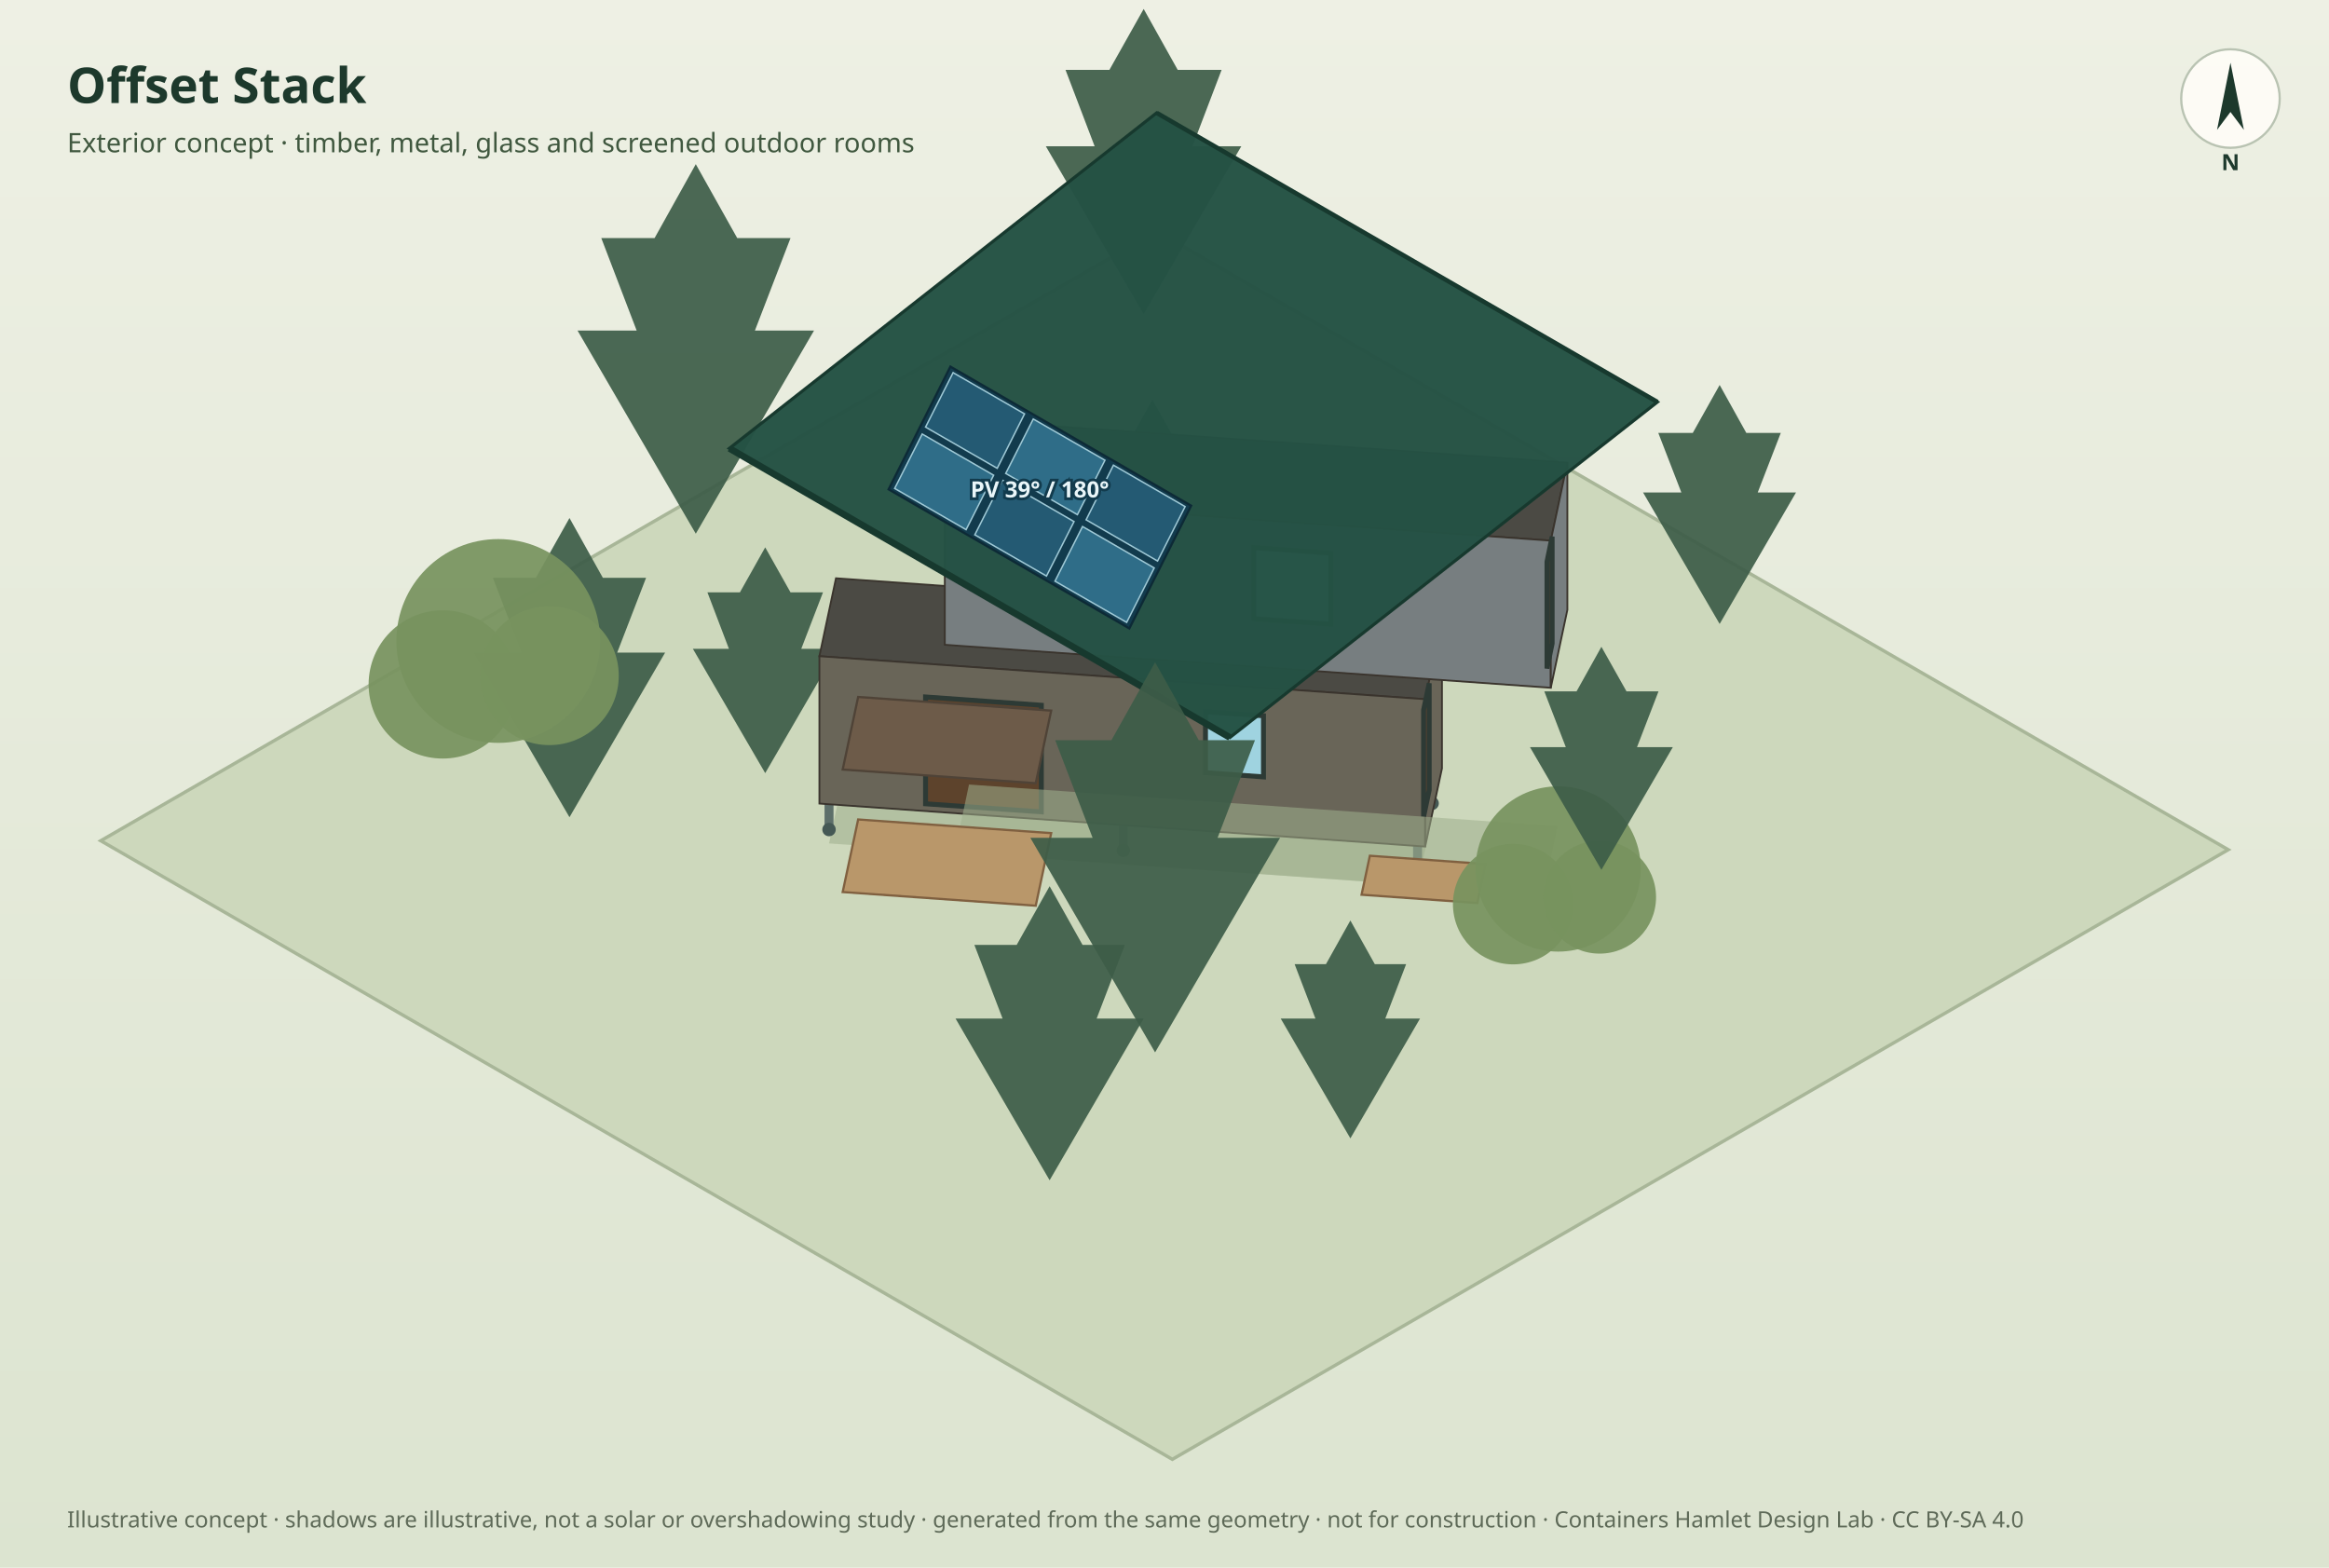
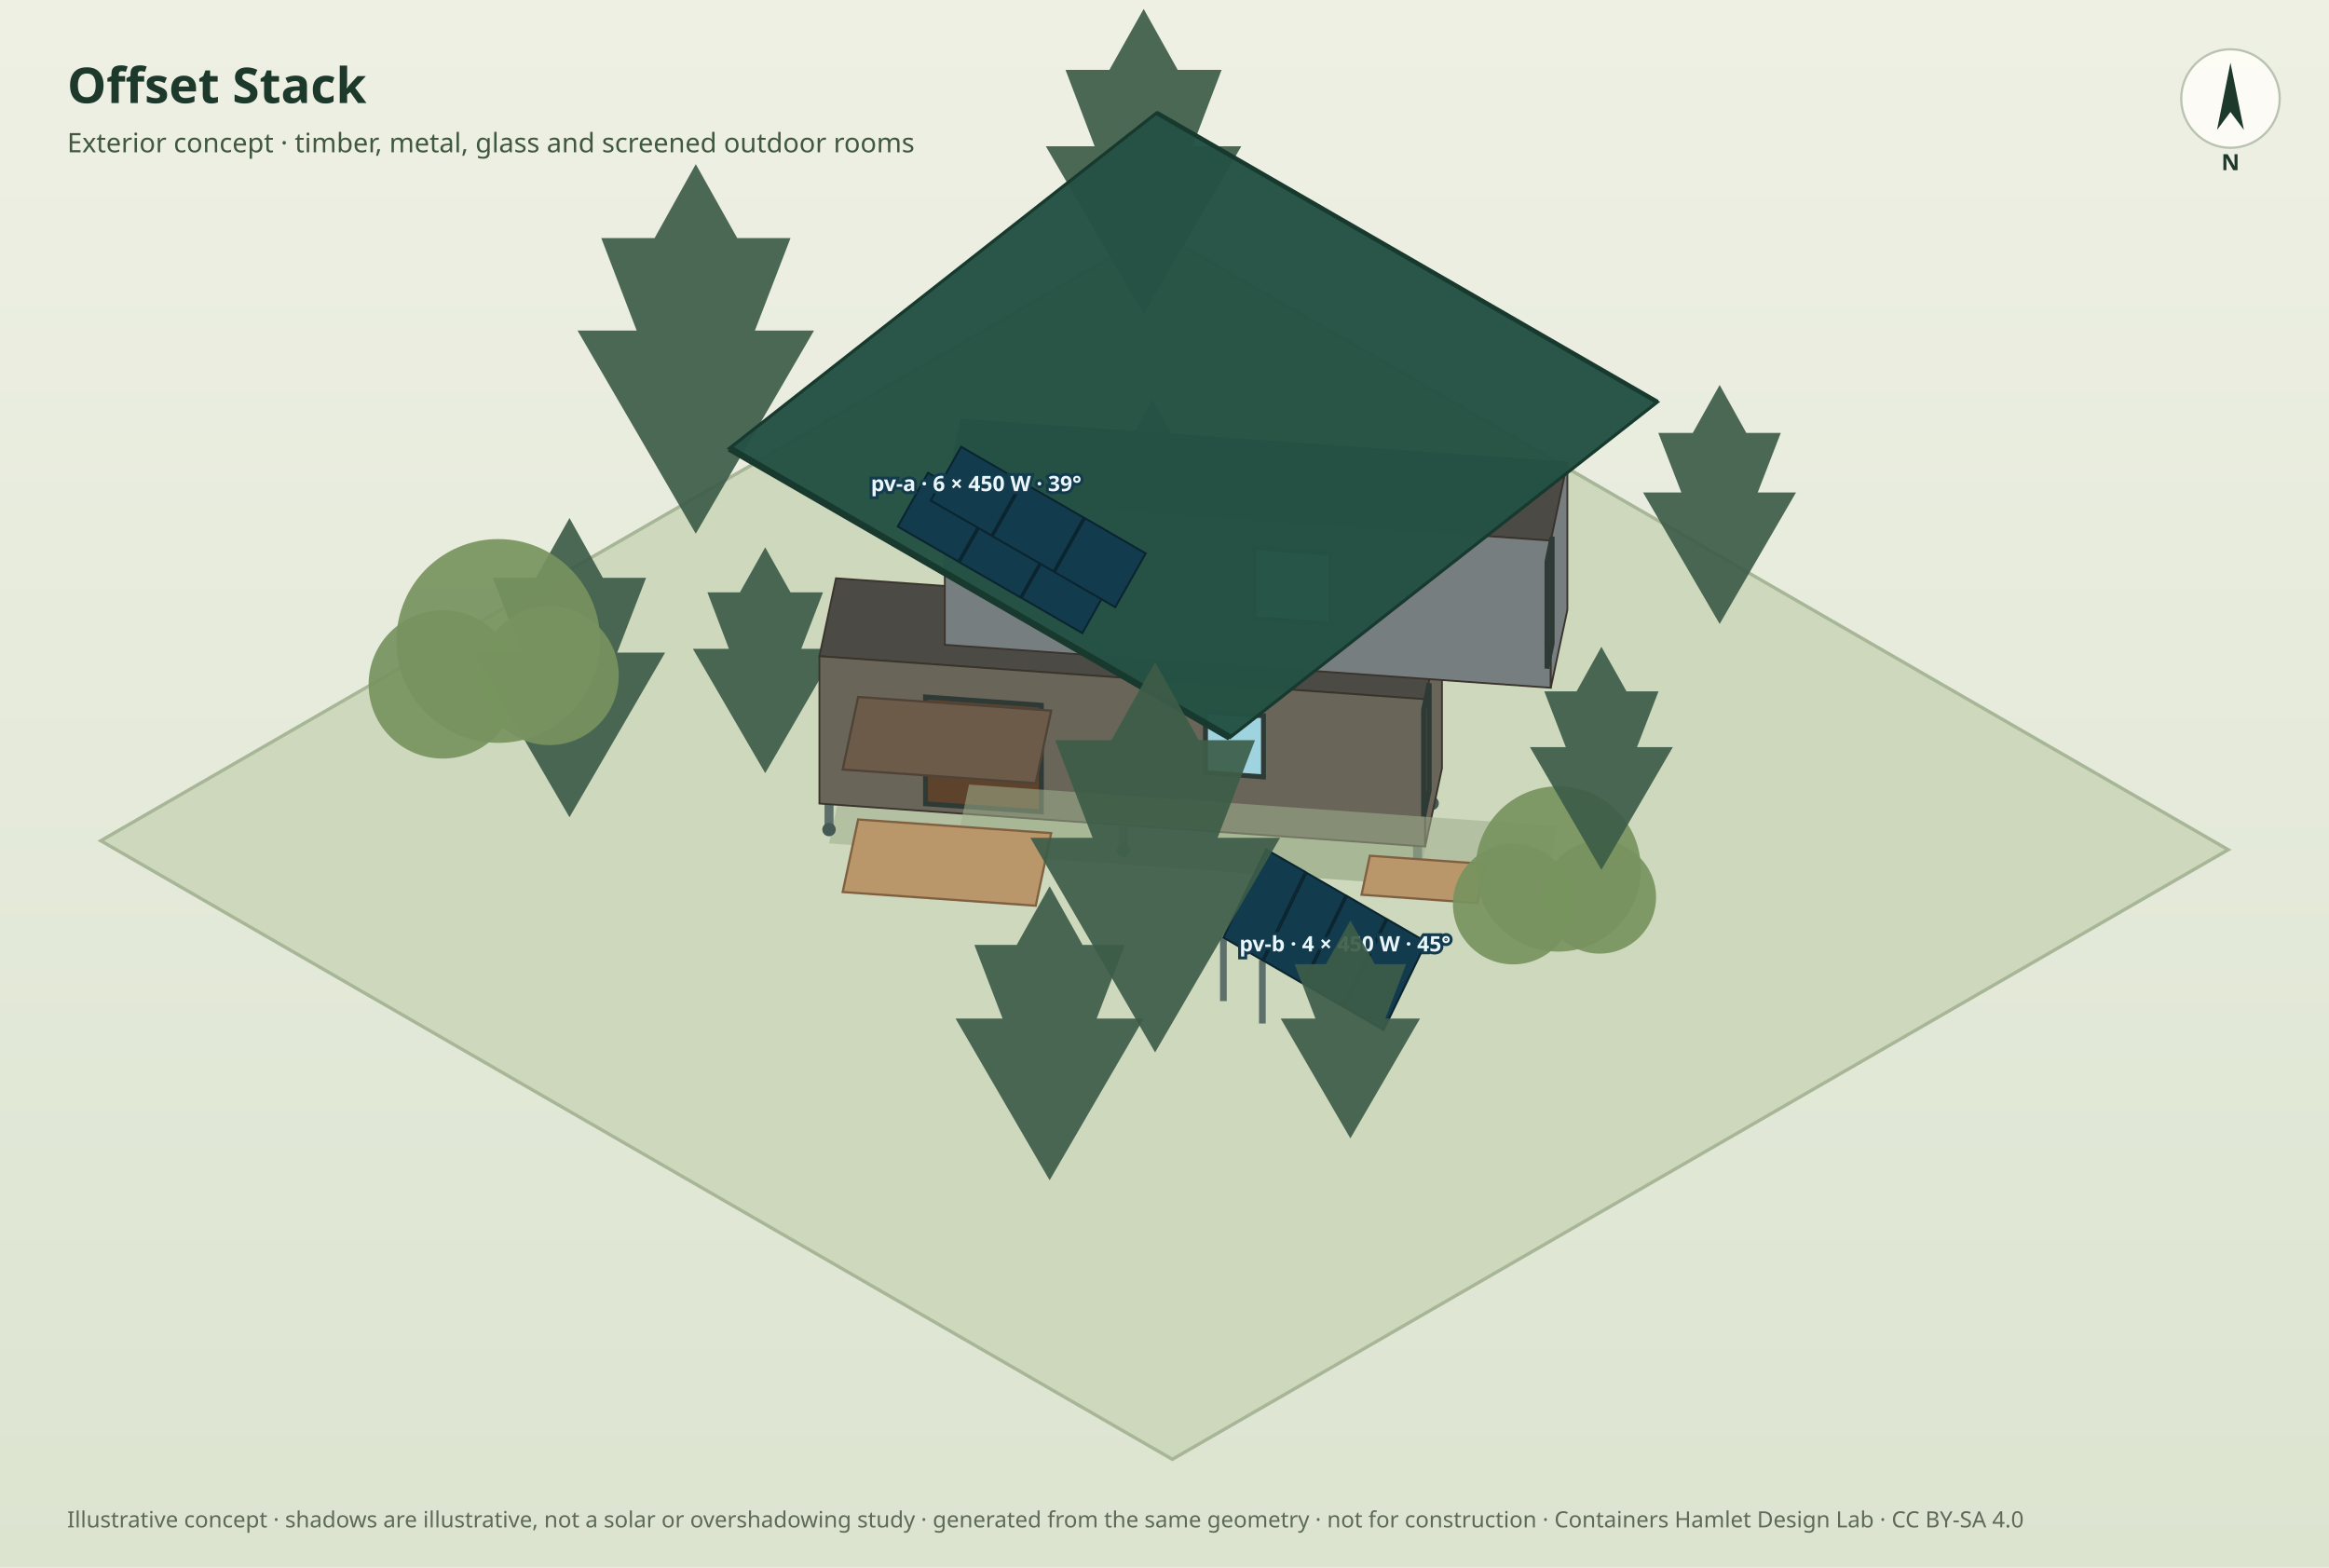
<svg xmlns="http://www.w3.org/2000/svg" viewBox="0 0 1040 700" role="img" aria-labelledby="concept-hamlet-offset-stack-site-facing-t concept-hamlet-offset-stack-site-facing-d" data-plan-scale="17.7" data-plan-width="1040">
  <defs>
    <linearGradient id="concept-hamlet-offset-stack-site-facing-sky" x1="0" y1="0" x2="0" y2="1">
      <stop offset="0" stop-color="#eef0e4" />
      <stop offset="1" stop-color="#dce4d0" />
    </linearGradient>
  </defs>
  <rect width="1040" height="700" fill="url(#concept-hamlet-offset-stack-site-facing-sky)" />
  <path d="M516.5 103.2L995 379.4L523.5 651.6L45 375.4Z" fill="#cdd8bc" stroke="#a8b698" stroke-width="1.5" />
  <g fill="#3d5d48" fill-opacity="0.92">
    <path d="M310.7 238.3L363.5 147.6L337.1 147.6L353 106.3L329.2 106.3L310.7 73.3L292.3 106.3L268.5 106.3L284.3 147.6L257.9 147.6Z" />
  </g>
  <g fill="#3d5d48" fill-opacity="0.92">
    <path d="M767.9 278.6L802 219.9L784.9 219.9L795.2 193.3L779.8 193.3L767.9 171.9L755.9 193.3L740.5 193.3L750.8 219.9L733.7 219.9Z" />
  </g>
  <g fill="#3d5d48" fill-opacity="0.92">
    <path d="M254.3 364.9L297 291.4L275.6 291.4L288.5 258L269.2 258L254.3 231.3L239.3 258L220.1 258L232.9 291.4L211.5 291.4Z" />
  </g>
  <g fill="#3d5d48" fill-opacity="0.92">
    <path d="M510.7 140.2L554.3 65.3L532.5 65.3L545.5 31.2L525.9 31.2L510.7 4L495.4 31.2L475.8 31.2L488.8 65.3L467 65.3Z" />
  </g>
  <g fill="#3d5d48" fill-opacity="0.92">
    <path d="M341.7 345.2L373.9 289.7L357.8 289.7L367.5 264.5L353 264.5L341.7 244.4L330.4 264.5L315.9 264.5L325.5 289.7L309.4 289.7Z" />
  </g>
  <g fill="#3d5d48" fill-opacity="0.92">
    <path d="M514.6 265.5L542.5 217.6L528.6 217.6L536.9 195.9L524.4 195.9L514.6 178.5L504.9 195.9L492.3 195.9L500.7 217.6L486.8 217.6Z" />
  </g>
  <path d="M376.7 346.3 639.5 364.9 633 395.3 370.2 376.6Z" fill="#9eae8d" fill-opacity="0.55" />
  <line x1="376.7" y1="340.1" x2="376.7" y2="326.5" stroke="#5d6f6a" stroke-width="4" />
  <circle cx="376.7" cy="340.1" r="3" fill="#455955" />
  <line x1="639.5" y1="358.7" x2="639.5" y2="345.1" stroke="#5d6f6a" stroke-width="4" />
  <circle cx="639.5" cy="358.7" r="3" fill="#455955" />
  <line x1="633" y1="389.1" x2="633" y2="375.4" stroke="#5d6f6a" stroke-width="4" />
  <circle cx="633" cy="389.1" r="3" fill="#455955" />
  <line x1="370.2" y1="370.4" x2="370.2" y2="356.8" stroke="#5d6f6a" stroke-width="4" />
  <circle cx="370.2" cy="370.4" r="3" fill="#455955" />
  <line x1="508.1" y1="349.4" x2="508.1" y2="335.8" stroke="#5d6f6a" stroke-width="4" />
  <circle cx="508.1" cy="349.4" r="3" fill="#455955" />
  <line x1="501.6" y1="379.7" x2="501.6" y2="366.1" stroke="#5d6f6a" stroke-width="4" />
  <circle cx="501.6" cy="379.7" r="3" fill="#455955" />
  <path d="M373.3 258.2 643.9 277.4 636.4 312.2 365.9 293Z" fill="#4b4a44" stroke="#3a342d" stroke-width="0.8" />
  <path d="M365.9 358.8 636.4 378 636.4 312.2 365.9 293Z" fill="#696558" stroke="#3a342d" stroke-width="0.8" />
  <path d="M643.9 343.1 636.4 378 636.4 312.2 643.9 277.4Z" fill="#696558" stroke="#3a342d" stroke-width="0.8" />
  <path d="M413.3 358.9 465 362.5 465 314.9 413.3 311.2Z" fill="#5d432c" stroke="#2d3a35" stroke-width="2.2" />
  <path d="M538.3 345 564.2 346.9 564.2 319.6 538.3 317.8Z" fill="#9fd3e0" stroke="#2d3a35" stroke-width="2.2" />
  <path d="M638.2 352.8 635.7 364.6 635.7 317 638.2 305.1Z" fill="#5d432c" stroke="#2d3a35" stroke-width="2.2" />
  <path d="M432.7 350.3 695.5 368.9 689.1 399.2 426.3 380.6Z" fill="#9eae8d" fill-opacity="0.55" />
  <text x="560.9" y="212.1" text-anchor="middle" font-family="system-ui, sans-serif" font-size="10" font-weight="800" fill="#1d392c" stroke="#faf8f2" stroke-width="2.4" paint-order="stroke">M2 · LEVEL 2</text>
  <path d="M429.3 187.4 699.9 206.6 692.5 241.4 421.9 222.2Z" fill="#4b4a44" stroke="#3a342d" stroke-width="0.8" />
  <path d="M421.9 287.9 692.5 307.1 692.5 241.4 421.9 222.2Z" fill="#777e80" stroke="#3a342d" stroke-width="0.8" />
  <path d="M699.9 272.3 692.5 307.1 692.5 241.4 699.9 206.6Z" fill="#777e80" stroke="#3a342d" stroke-width="0.8" />
  <path d="M559.9 276.3 594.3 278.7 594.3 247 559.9 244.5Z" fill="#9fd3e0" stroke="#2d3a35" stroke-width="2.2" />
  <path d="M693.1 287.3 690.8 298.5 690.8 250.8 693.1 239.6Z" fill="#5d432c" stroke="#2d3a35" stroke-width="2.2" />
  <path d="M325.7 200.2 549.2 329.3 740.1 179.5 516.5 50.4Z" fill="#245244" fill-opacity="0.97" stroke="#17392e" stroke-width="1.4" />
  <path d="M325.7 200.2 549.2 329.3" stroke="#17392e" stroke-width="3" />
  <path d="M740.1 179.5 516.5 50.4" stroke="#17392e" stroke-width="2" />
  <path d="M383.2 365.9 469.4 372 462.5 404.4 376.3 398.3Z" fill="#b9976a" stroke="#806040" stroke-width="1" />
  <path d="M383.2 311.2 469.4 317.3 462.5 349.7 376.3 343.6Z" fill="#6d5b49" stroke="#4f4337" stroke-width="1" />
  <path d="M611.7 382.1 663.4 385.8 659.7 403.2 608 399.5Z" fill="#b9976a" stroke="#806040" stroke-width="1" />
-   <path d="M396.8 218.5 504.3 280.6 531.9 225.8 424.4 163.7Z" fill="#123b4d" stroke="#0d2a36" stroke-width="1" />
-   <path d="M399.5 218.1 431.4 236.5 443.7 212.2 411.8 193.8Z" fill="#2f6d88" stroke="#9fc9d6" stroke-width="0.65" />
-   <path d="M435.3 238.8 467.3 257.2 479.6 232.9 447.6 214.4Z" fill="#245a73" stroke="#9fc9d6" stroke-width="0.65" />
-   <path d="M471.1 259.5 503.1 277.9 515.4 253.6 483.4 235.1Z" fill="#2f6d88" stroke="#9fc9d6" stroke-width="0.65" />
-   <path d="M413.3 190.7 445.3 209.1 457.5 184.8 425.6 166.4Z" fill="#245a73" stroke="#9fc9d6" stroke-width="0.65" />
-   <path d="M449.1 211.4 481.1 229.8 493.4 205.5 461.4 187.1Z" fill="#2f6d88" stroke="#9fc9d6" stroke-width="0.65" />
-   <path d="M485 232.1 516.9 250.5 529.2 226.2 497.2 207.7Z" fill="#245a73" stroke="#9fc9d6" stroke-width="0.65" />
-   <text x="464.3" y="222.1" text-anchor="middle" font-family="system-ui, sans-serif" font-size="10" font-weight="800" fill="#eaf6f9" stroke="#123b4d" stroke-width="2.4" paint-order="stroke">PV 39° / 180°</text>
+   <path d="M400.9 235.1 427.9 250.7 441.5 226.7 414.4 211.1Z" fill="#123b4d" stroke="#0b2530" stroke-width="0.9" />
+   <path d="M428.5 251.1 455.6 266.7 469.1 242.7 442.1 227.1Z" fill="#123b4d" stroke="#0b2530" stroke-width="0.9" />
+   <path d="M456.2 267 483.3 282.7 496.8 258.7 469.8 243Z" fill="#123b4d" stroke="#0b2530" stroke-width="0.9" />
+   <path d="M415.6 223.5 442.7 239.1 456.2 215.1 429.2 199.5Z" fill="#123b4d" stroke="#0b2530" stroke-width="0.9" />
+   <path d="M443.3 239.5 470.4 255.1 483.9 231.1 456.8 215.5Z" fill="#123b4d" stroke="#0b2530" stroke-width="0.9" />
+   <path d="M471 255.5 498 271.1 511.6 247.1 484.5 231.4Z" fill="#123b4d" stroke="#0b2530" stroke-width="0.9" />
+   <text x="435.9" y="219.3" text-anchor="middle" font-family="system-ui, sans-serif" font-size="9.5" font-weight="800" fill="#eaf6f9" stroke="#123b4d" stroke-width="2.6" paint-order="stroke">pv-a · 6 × 450 W · 39°</text>
+   <line x1="546.3" y1="447" x2="546.3" y2="418.6" stroke="#5d6f6a" stroke-width="3" />
+   <line x1="563.7" y1="457" x2="563.7" y2="428.7" stroke="#5d6f6a" stroke-width="3" />
+   <path d="M546.3 418.6 563.7 428.7 582.8 389.3 565.4 379.3Z" fill="#123b4d" stroke="#0b2530" stroke-width="0.9" />
+   <path d="M564.3 429 581.7 439.1 600.9 399.8 583.4 389.7Z" fill="#123b4d" stroke="#0b2530" stroke-width="0.9" />
+   <path d="M582.3 439.4 599.8 449.5 618.9 410.2 601.5 400.1Z" fill="#123b4d" stroke="#0b2530" stroke-width="0.9" />
+   <path d="M600.4 449.8 617.8 459.9 636.9 420.6 619.5 410.5Z" fill="#123b4d" stroke="#0b2530" stroke-width="0.9" />
+   <text x="600.6" y="424.8" text-anchor="middle" font-family="system-ui, sans-serif" font-size="9.5" font-weight="800" fill="#eaf6f9" stroke="#123b4d" stroke-width="2.6" paint-order="stroke">pv-b · 4 × 450 W · 45°</text>
  <g fill="#3d5d48" fill-opacity="0.92">
    <path d="M603 508.3L634.1 454.8L618.6 454.8L627.9 430.5L613.9 430.5L603 411L592.1 430.5L578.1 430.5L587.4 454.8L571.9 454.8Z" />
  </g>
  <g fill="#78935f" fill-opacity="0.92">
    <circle cx="695.8" cy="388" r="36.9" />
    <circle cx="675.7" cy="403.7" r="26.9" />
    <circle cx="714.3" cy="400.6" r="25.2" />
  </g>
  <g fill="#3d5d48" fill-opacity="0.92">
    <path d="M715.1 388.4L747 333.6L731 333.6L740.6 308.7L726.3 308.7L715.1 288.8L704 308.7L689.6 308.7L699.2 333.6L683.2 333.6Z" />
  </g>
  <g fill="#78935f" fill-opacity="0.92">
    <circle cx="222.5" cy="286.2" r="45.5" />
    <circle cx="197.7" cy="305.6" r="33.1" />
    <circle cx="245.3" cy="301.7" r="31" />
  </g>
  <g fill="#3d5d48" fill-opacity="0.92">
    <path d="M468.7 527L510.7 454.8L489.7 454.8L502.3 421.9L483.4 421.9L468.7 395.7L454 421.9L435.1 421.9L447.7 454.8L426.7 454.8Z" />
  </g>
  <g fill="#3d5d48" fill-opacity="0.92">
    <path d="M515.8 469.9L571.6 374.1L543.7 374.1L560.4 330.5L535.3 330.5L515.8 295.7L496.3 330.5L471.2 330.5L487.9 374.1L460.1 374.1Z" />
  </g>
  <text x="30" y="46" font-family="system-ui, sans-serif" font-size="22" font-weight="800" fill="#1d392c">Offset Stack</text>
  <text x="30" y="68" font-family="system-ui, sans-serif" font-size="12" fill="#40583f">Exterior concept · timber, metal, glass and screened outdoor rooms</text>
  <g aria-hidden="true">
    <circle cx="996" cy="44" r="22" fill="#fffdf7" fill-opacity="0.9" stroke="#b9c3b2" />
    <path d="M996 28l6 30l-6 -8l-6 8z" fill="#1d392c" />
    <text x="996" y="76" text-anchor="middle" font-size="10" font-weight="700" font-family="system-ui, sans-serif" fill="#1d392c">N</text>
  </g>
  <text x="30" y="682" font-family="system-ui, sans-serif" font-size="10" fill="#5e6a58">Illustrative concept · shadows are illustrative, not a solar or overshadowing study · generated from the same geometry · not for construction · Containers Hamlet Design Lab · CC BY-SA 4.0</text>
</svg>
